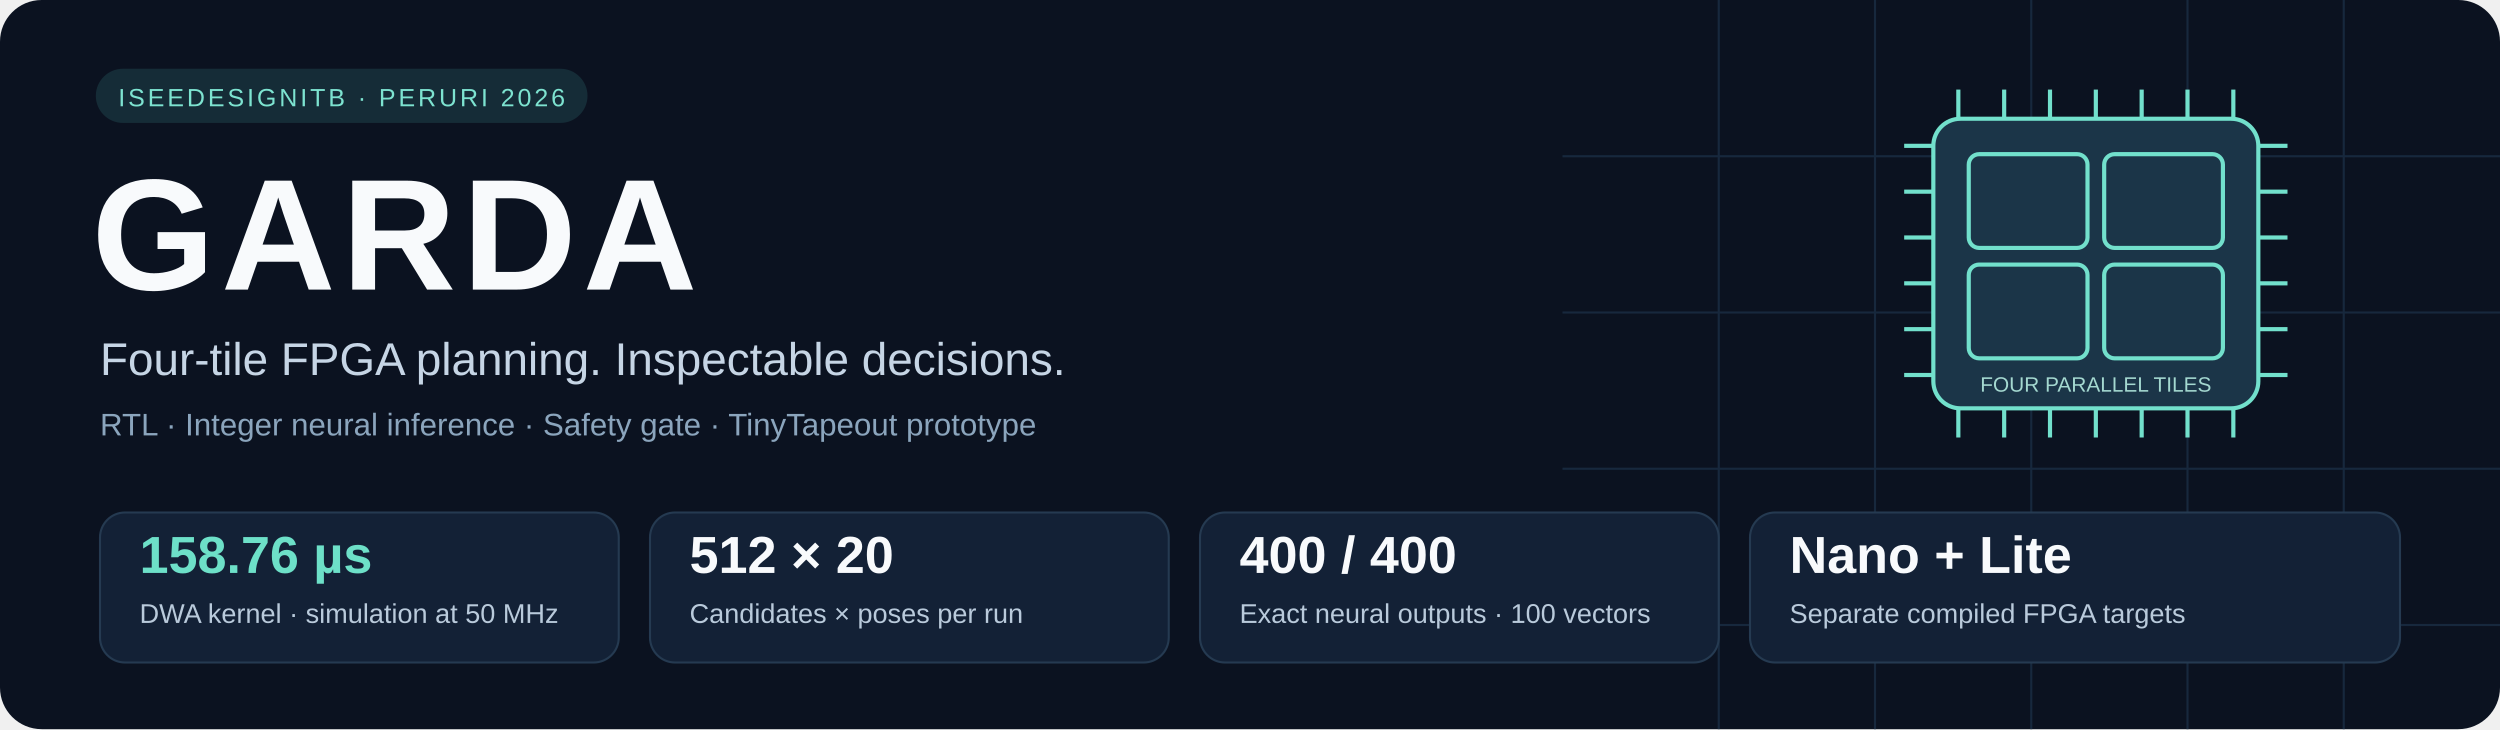
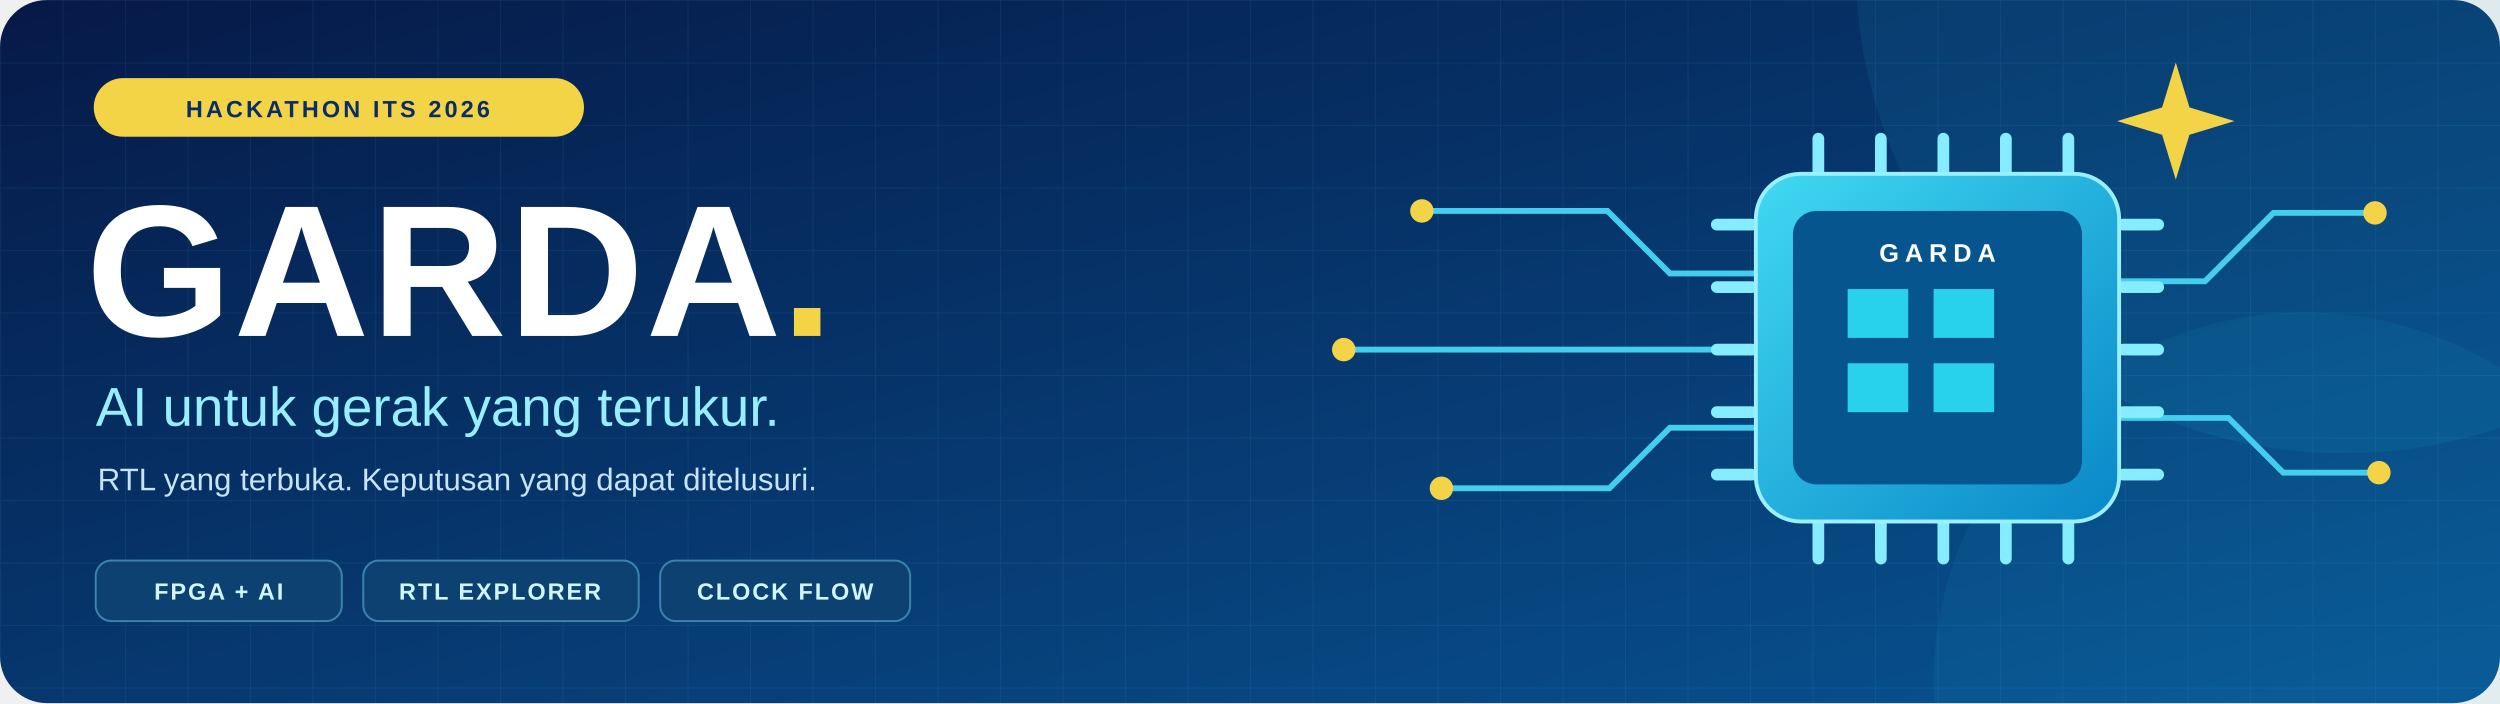
- <svg xmlns="http://www.w3.org/2000/svg" width="1200" height="350" viewBox="0 0 1200 350" role="img" aria-labelledby="title desc">
-   <rect width="1200" height="350" rx="20" fill="#0b1220" />
-   <path d="M825 0v350M900 0v350M975 0v350M1050 0v350M1125 0v350M750 75h450M750 150h450M750 225h450M750 300h450" stroke="#17283d" stroke-width="1" />
-   <rect x="46" y="33" width="236" height="26" rx="13" fill="#152c37" />
-   <text x="164" y="51" text-anchor="middle" font-family="Arial, sans-serif" font-size="12" letter-spacing="1.4" fill="#7de3d0">ISEEDESIGNITB · PERURI 2026</text>
-   <text x="44" y="139" font-family="Arial, sans-serif" font-size="76" font-weight="700" letter-spacing="3" fill="#f8fafc">GARDA</text>
-   <text x="48" y="180" font-family="Arial, sans-serif" font-size="22" fill="#c6d5e5">Four-tile FPGA planning. Inspectable decisions.</text>
-   <text x="48" y="209" font-family="Arial, sans-serif" font-size="15" fill="#8ba5bd">RTL · Integer neural inference · Safety gate · TinyTapeout prototype</text>
-   <g font-family="Arial, sans-serif">
-     <rect x="48" y="246" width="249" height="72" rx="12" fill="#132136" stroke="#253a51" />
-     <text x="67" y="275" font-size="25" font-weight="700" fill="#6de0c8">158.76 µs</text>
-     <text x="67" y="299" font-size="13" fill="#b9cadb">DWA kernel · simulation at 50 MHz</text>
-     <rect x="312" y="246" width="249" height="72" rx="12" fill="#132136" stroke="#253a51" />
-     <text x="331" y="275" font-size="25" font-weight="700" fill="#f8fafc">512 × 20</text>
-     <text x="331" y="299" font-size="13" fill="#b9cadb">Candidates × poses per run</text>
-     <rect x="576" y="246" width="249" height="72" rx="12" fill="#132136" stroke="#253a51" />
-     <text x="595" y="275" font-size="25" font-weight="700" fill="#f8fafc">400 / 400</text>
-     <text x="595" y="299" font-size="13" fill="#b9cadb">Exact neural outputs · 100 vectors</text>
-     <rect x="840" y="246" width="312" height="72" rx="12" fill="#132136" stroke="#253a51" />
-     <text x="859" y="275" font-size="25" font-weight="700" fill="#f8fafc">Nano + Lite</text>
-     <text x="859" y="299" font-size="13" fill="#b9cadb">Separate compiled FPGA targets</text>
+ <svg xmlns="http://www.w3.org/2000/svg" width="1280" height="360" viewBox="0 0 1280 360" role="img" aria-labelledby="title desc">
+   <defs>
+     <linearGradient id="bg" x2="1" y2="1">
+       <stop stop-color="#061947" />
+       <stop offset="1" stop-color="#075594" />
+     </linearGradient>
+     <linearGradient id="chip" x2="1" y2="1">
+       <stop stop-color="#40d9f2" />
+       <stop offset="1" stop-color="#0987c7" />
+     </linearGradient>
+     <pattern id="grid" width="32" height="32" patternUnits="userSpaceOnUse">
+       <path d="M32 0H0V32" fill="none" stroke="#5dd9f5" stroke-opacity=".07" />
+     </pattern>
+   </defs>
+   <rect width="1280" height="360" rx="24" fill="url(#bg)" />
+   <rect width="1280" height="360" rx="24" fill="url(#grid)" />
+   <circle cx="1200" cy="-18" r="250" fill="#1ebfe1" opacity=".09" />
+   <circle cx="1180" cy="350" r="190" fill="#1ebfe1" opacity=".07" />
+   <rect x="48" y="40" width="251" height="30" rx="15" fill="#f4d447" />
+   <text x="173" y="60" text-anchor="middle" fill="#082d67" font-family="Arial,sans-serif" font-size="12" font-weight="700" letter-spacing="1.6">HACKATHON ITS 2026</text>
+   <text x="44" y="172" fill="white" font-family="Arial,sans-serif" font-size="96" font-weight="700" letter-spacing="1">GARDA<tspan fill="#f4d447">.</tspan>
+   </text>
+   <text x="49" y="218" fill="#97eeff" font-family="Arial,sans-serif" font-size="28">AI untuk gerak yang terukur.</text>
+   <text x="50" y="251" fill="#c7e4f8" font-family="Arial,sans-serif" font-size="16">RTL yang terbuka. Keputusan yang dapat ditelusuri.</text>
+   <g font-family="Arial,sans-serif" font-size="12" font-weight="700" letter-spacing="1">
+     <rect x="49" y="287" width="126" height="31" rx="8" fill="#0d4172" stroke="#3b85ad" />
+     <text x="112" y="307" text-anchor="middle" fill="#d0f6ff">FPGA + AI</text>
+     <rect x="186" y="287" width="141" height="31" rx="8" fill="#0d4172" stroke="#3b85ad" />
+     <text x="256" y="307" text-anchor="middle" fill="#d0f6ff">RTL EXPLORER</text>
+     <rect x="338" y="287" width="128" height="31" rx="8" fill="#0d4172" stroke="#3b85ad" />
+     <text x="402" y="307" text-anchor="middle" fill="#d0f6ff">CLOCK FLOW</text>
  </g>
-   <g fill="#1b3548" stroke="#72e0cc" stroke-width="2">
-     <rect x="928" y="57" width="156" height="139" rx="13" />
-     <rect x="945" y="74" width="57" height="45" rx="5" />
-     <rect x="1010" y="74" width="57" height="45" rx="5" />
-     <rect x="945" y="127" width="57" height="45" rx="5" />
-     <rect x="1010" y="127" width="57" height="45" rx="5" />
-     <path d="M940 43v14m22-14v14m22-14v14m22-14v14m22-14v14m22-14v14m22-14v14M940 196v14m22-14v14m22-14v14m22-14v14m22-14v14m22-14v14m22-14v14M914 70h14m-14 22h14m-14 22h14m-14 22h14m-14 22h14m-14 22h14M1084 70h14m-14 22h14m-14 22h14m-14 22h14m-14 22h14m-14 22h14" />
+   <g fill="none" stroke="#43ceee" stroke-width="3" stroke-linecap="round">
+     <path d="M728 108h95l32 32h43M688 179h210M738 250h86l31-31h43" />
+     <path d="M1086 144h43l35-35h52M1086 214h55l28 28h49" />
  </g>
-   <text x="1006" y="188" text-anchor="middle" font-family="Arial, sans-serif" font-size="10" fill="#a4d8d0">FOUR PARALLEL TILES</text>
+   <g fill="#f4d447">
+     <circle cx="728" cy="108" r="6" />
+     <circle cx="688" cy="179" r="6" />
+     <circle cx="738" cy="250" r="6" />
+     <circle cx="1216" cy="109" r="6" />
+     <circle cx="1218" cy="242" r="6" />
+   </g>
+   <g stroke="#86ecff" stroke-width="6" stroke-linecap="round">
+     <path d="M931 71v18m32-18v18m32-18v18m32-18v18m32-18v18M931 268v18m32-18v18m32-18v18m32-18v18m32-18v18M879 115h18m-18 32h18m-18 32h18m-18 32h18m-18 32h18M1087 115h18m-18 32h18m-18 32h18m-18 32h18m-18 32h18" />
+   </g>
+   <rect x="899" y="89" width="186" height="178" rx="23" fill="url(#chip)" stroke="#9befff" stroke-width="2" />
+   <rect x="918" y="108" width="148" height="140" rx="12" fill="#07558e" />
+   <path d="M946 148h31v25h-31zm44 0h31v25h-31zm-44 38h31v25h-31zm44 0h31v25h-31z" fill="#29d2ec" />
+   <text x="992" y="134" text-anchor="middle" fill="#fff" font-family="Arial,sans-serif" font-size="13" font-weight="700" letter-spacing="3">GARDA</text>
+   <path d="m1107 55 7-23 7 23 23 7-23 7-7 23-7-23-23-7z" fill="#f4d447" />
</svg>
